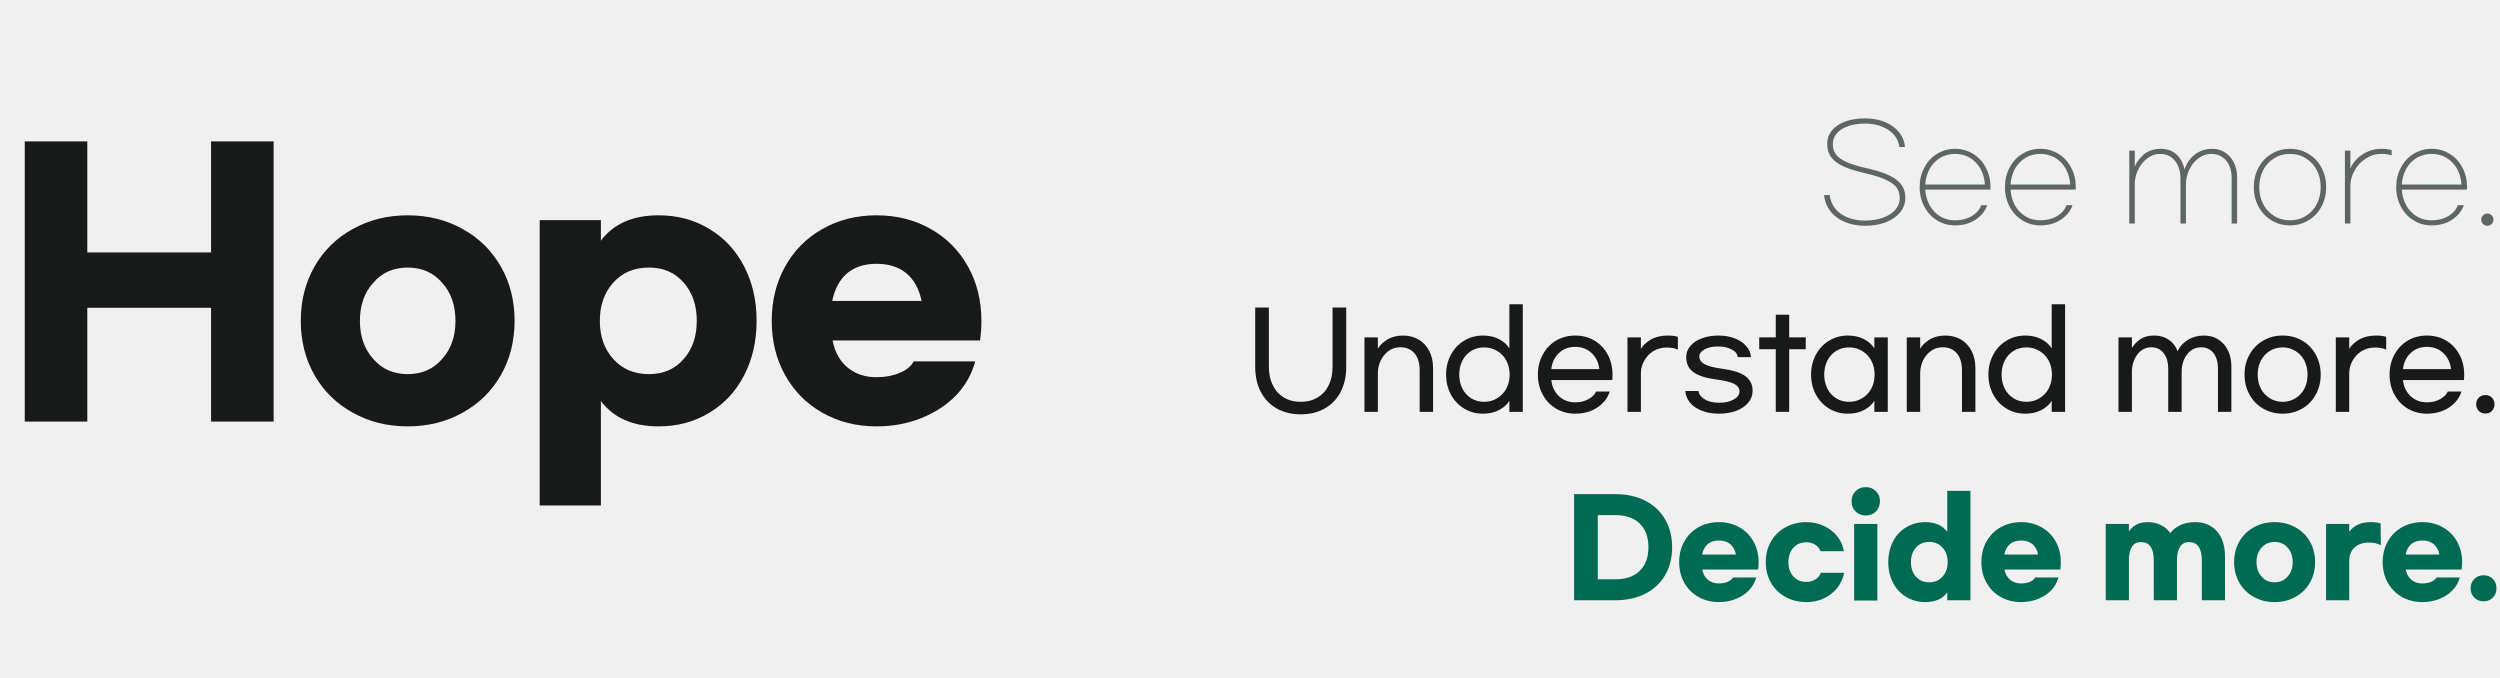
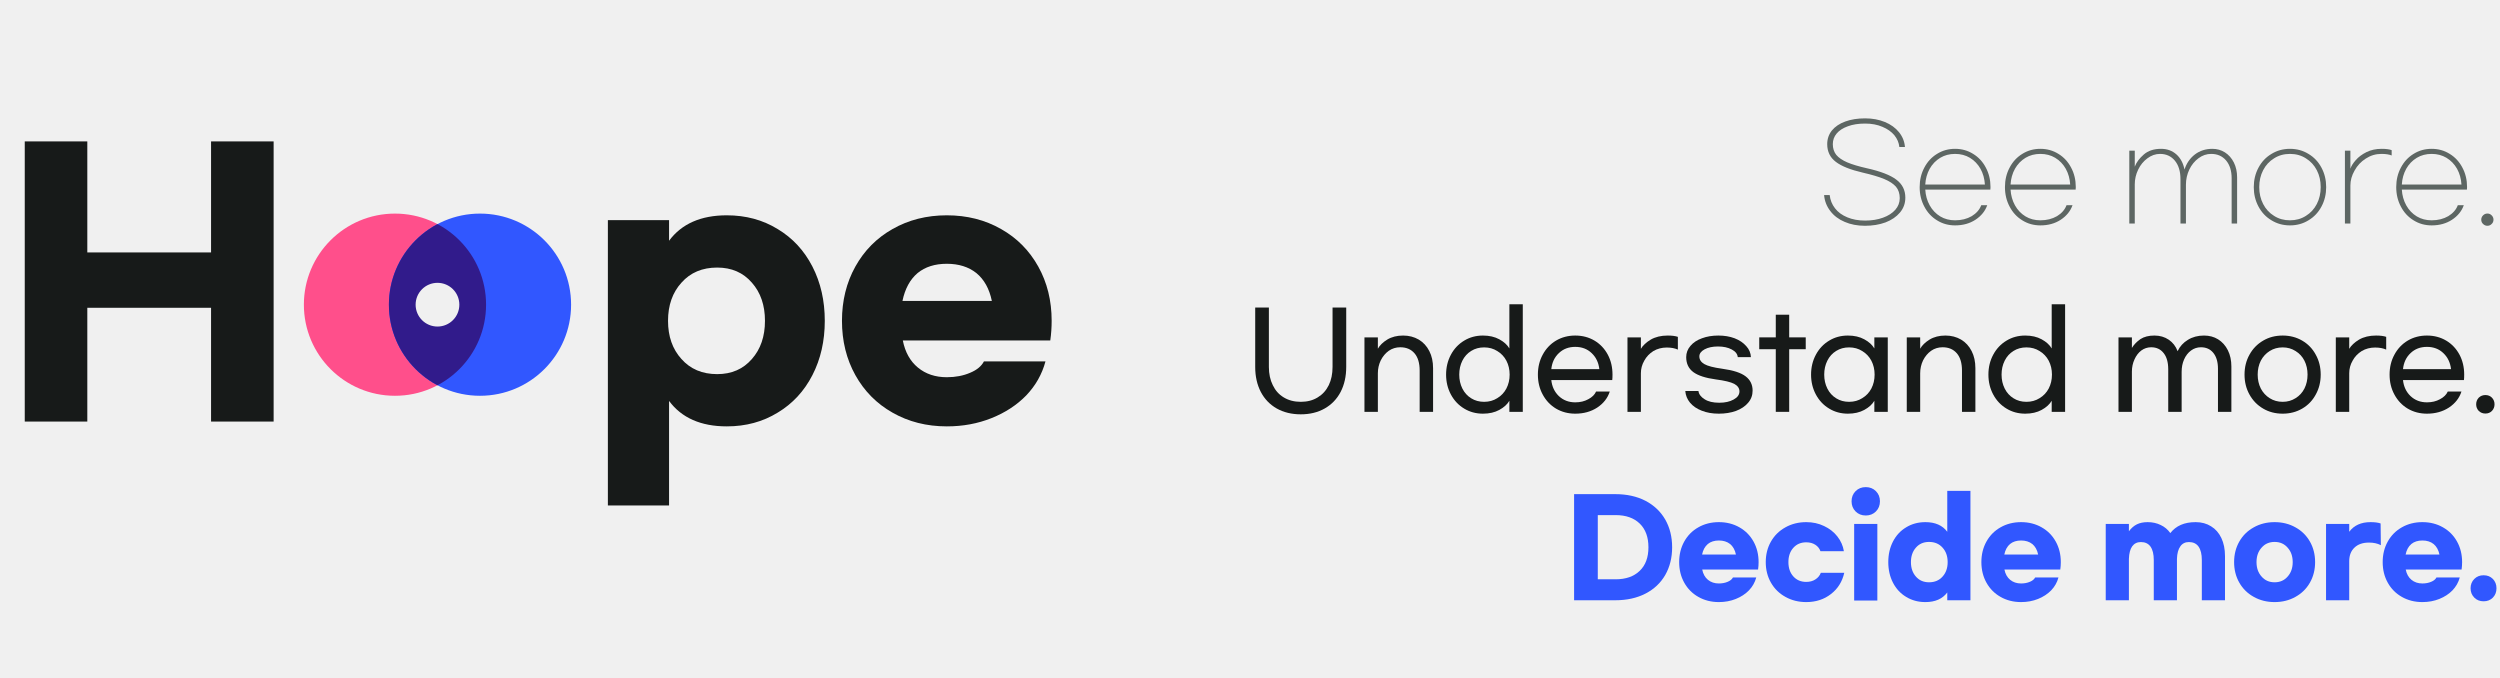
<svg xmlns="http://www.w3.org/2000/svg" width="960" height="260" viewBox="0 0 960 260" role="img" aria-labelledby="title desc">
  <defs>
    <path id="bold-H" d="M796 725V-90H614V241H254V-90H72V725H254V402H614V725Z" />
-     <path id="bold-o" d="M659 203Q659 115 619 45Q579 -25 508 -64Q437 -104 348 -104Q259 -104 188 -64Q117 -25 77 45Q37 115 37 203Q37 291 77 361Q117 431 188 470Q259 510 348 510Q437 510 508 470Q579 431 619 361Q659 291 659 203ZM209 203Q209 135 248 92Q286 48 348 48Q410 48 448 92Q487 135 487 203Q487 271 448 314Q410 358 348 358Q286 358 248 314Q209 271 209 203Z" />
    <path id="bold-p" d="M67 496H245V436Q300 510 413 510Q496 510 561 470Q626 431 662 361Q698 291 698 203Q698 115 662 45Q626 -25 561 -64Q496 -104 413 -104Q300 -104 245 -30V-334H67ZM524 203Q524 271 486 314Q448 358 385 358Q320 358 281 314Q242 271 242 203Q242 135 281 92Q320 48 385 48Q448 48 486 92Q524 135 524 203Z" />
    <path id="bold-e" d="M37 203Q37 291 76 361Q115 431 184 470Q254 510 342 510Q430 510 500 470Q569 431 608 361Q647 291 647 203Q647 174 643 146H214Q224 95 258 67Q292 39 342 39Q380 39 410 52Q439 64 450 85H629Q614 29 573 -14Q532 -56 472 -80Q412 -104 342 -104Q254 -104 184 -64Q115 -25 76 45Q37 115 37 203ZM473 261Q462 314 428 342Q394 369 342 369Q290 369 257 342Q224 314 213 261Z" />
    <path id="light-S" d="M681 511H638Q633 560 600 601Q566 642 508 666Q450 691 375 691Q298 691 242 670Q186 650 156 614Q127 579 127 533Q127 484 154 450Q182 417 238 393Q295 369 388 348Q545 313 614 261Q684 209 684 122Q684 57 643 8Q602 -41 532 -68Q461 -94 374 -94Q287 -94 218 -64Q149 -35 108 19Q66 73 60 142H103Q109 85 144 40Q178 -4 238 -29Q298 -54 375 -54Q452 -54 512 -32Q573 -10 607 29Q641 68 641 118Q641 171 612 206Q582 240 522 265Q462 290 358 314Q215 347 150 397Q84 447 84 533Q84 593 120 638Q157 683 223 707Q289 731 375 731Q459 731 527 703Q595 675 636 624Q676 574 681 511Z" />
    <path id="light-e" d="M62 203Q62 286 98 353Q133 420 195 458Q257 497 334 497Q411 497 473 458Q535 420 570 353Q606 286 606 203Q606 189 605 184H105Q109 117 139 63Q169 9 220 -22Q270 -52 334 -52Q407 -52 462 -20Q516 13 535 64H581Q557 -4 490 -48Q424 -91 334 -91Q257 -91 195 -52Q133 -14 98 53Q62 120 62 203ZM563 223Q559 290 529 344Q499 397 448 428Q398 458 334 458Q270 458 220 428Q169 397 139 344Q109 290 105 223Z" />
    <path id="light-m" d="M92 483H134V360Q153 410 204 454Q254 497 336 497Q406 497 454 454Q501 412 516 338Q539 410 596 454Q653 497 730 497Q783 497 826 470Q870 442 895 392Q920 342 920 278V-77H878V271Q878 357 835 408Q792 458 721 458Q668 458 624 425Q579 392 553 338Q527 283 527 222V-77H485V264Q485 354 442 406Q399 458 328 458Q276 458 231 424Q186 391 160 337Q134 283 134 224V-77H92Z" />
    <path id="light-o" d="M618 203Q618 121 582 54Q546 -14 482 -52Q419 -91 340 -91Q261 -91 198 -52Q134 -14 98 54Q62 121 62 203Q62 285 98 352Q134 420 198 458Q261 497 340 497Q419 497 482 458Q546 420 582 352Q618 285 618 203ZM104 203Q104 131 134 73Q164 15 218 -18Q271 -52 340 -52Q409 -52 462 -18Q516 15 546 73Q576 131 576 203Q576 275 546 333Q516 391 462 424Q409 458 340 458Q271 458 218 424Q164 391 134 333Q104 275 104 203Z" />
    <path id="light-r" d="M92 483H134V344Q144 375 175 410Q206 446 258 472Q309 497 374 497Q423 497 451 487V446Q422 458 372 458Q307 458 252 422Q197 387 166 330Q134 274 134 215V-77H92Z" />
    <path id="light-period" d="M154 -47Q154 -67 140 -80Q127 -94 107 -94Q88 -94 74 -80Q60 -67 60 -47Q60 -28 74 -14Q88 0 107 0Q127 0 140 -14Q154 -28 154 -47Z" />
    <path id="medium-U" d="M180 718V262Q180 182 210 122Q239 61 294 28Q350 -6 425 -6Q500 -6 555 28Q610 61 640 122Q669 182 669 262V718H774V262Q774 153 731 70Q688 -12 609 -57Q530 -102 425 -102Q320 -102 240 -57Q161 -12 118 70Q75 153 75 262V718Z" />
    <path id="medium-n" d="M184 489V402Q206 441 256 472Q307 503 378 503Q445 503 498 472Q550 441 579 384Q608 328 608 252V-83H505V234Q505 320 466 366Q426 413 356 413Q307 413 268 386Q229 358 206 312Q184 266 184 213V-83H81V489Z" />
    <path id="medium-d" d="M51 203Q51 287 88 356Q125 425 190 464Q254 503 334 503Q407 503 460 474Q513 445 537 404V743H640V-83H537V2Q513 -39 460 -68Q407 -97 334 -97Q254 -97 190 -58Q125 -19 88 50Q51 119 51 203ZM539 203Q539 262 514 310Q489 357 444 384Q400 412 343 412Q287 412 244 385Q200 358 176 310Q152 262 152 203Q152 144 176 96Q200 48 244 21Q287 -6 343 -6Q400 -6 444 22Q489 49 514 96Q539 144 539 203Z" />
    <path id="medium-e" d="M51 203Q51 288 88 356Q125 425 190 464Q256 503 338 503Q420 503 486 464Q551 425 588 356Q624 288 624 203Q624 175 622 161H154Q162 86 212 38Q263 -10 338 -10Q395 -10 438 14Q482 37 498 73H603Q579 -2 507 -50Q435 -97 338 -97Q256 -97 190 -58Q125 -19 88 50Q51 118 51 203ZM338 416Q262 416 212 368Q162 321 154 245H523Q514 321 464 368Q414 416 338 416Z" />
    <path id="medium-r" d="M184 489V401Q207 440 260 472Q314 503 390 503Q439 503 468 493V395Q433 411 383 411Q326 411 280 384Q235 356 210 310Q184 265 184 213V-83H81V489Z" />
    <path id="medium-s" d="M556 337H455Q452 373 409 396Q366 419 303 419Q241 419 200 397Q160 375 160 343Q160 306 198 284Q235 262 336 248Q461 231 515 190Q569 149 569 80Q569 26 534 -14Q500 -54 441 -76Q382 -97 310 -97Q235 -97 178 -74Q121 -52 88 -12Q56 27 52 77H153Q158 40 200 14Q241 -13 313 -13Q380 -13 424 12Q468 36 468 74Q468 110 428 132Q387 153 287 166Q169 182 114 222Q59 263 59 337Q59 386 92 424Q124 462 180 482Q236 503 306 503Q375 503 431 482Q487 460 520 422Q554 385 556 337Z" />
    <path id="medium-t" d="M381 398H254V-83H151V398H24V489H151V663H254V489H381Z" />
    <path id="medium-a" d="M51 203Q51 287 88 356Q125 425 190 464Q254 503 334 503Q407 503 460 474Q513 445 537 404V489H640V-83H537V2Q513 -39 460 -68Q407 -97 334 -97Q254 -97 190 -58Q125 -19 88 50Q51 119 51 203ZM539 203Q539 262 514 310Q489 357 444 384Q400 412 343 412Q287 412 244 385Q200 358 176 310Q152 262 152 203Q152 144 176 96Q200 48 244 21Q287 -6 343 -6Q400 -6 444 22Q489 49 514 96Q539 144 539 203Z" />
    <path id="medium-m" d="M184 489V408Q209 448 250 476Q292 503 357 503Q420 503 467 471Q514 439 535 383Q561 438 614 470Q667 503 738 503Q799 503 846 474Q894 444 921 390Q948 336 948 265V-83H845V248Q845 325 810 369Q775 413 714 413Q672 413 638 388Q604 363 585 320Q566 277 566 225V-83H463V244Q463 324 428 368Q393 413 332 413Q290 413 256 388Q223 363 204 320Q184 277 184 226V-83H81V489Z" />
    <path id="medium-o" d="M636 203Q636 118 598 50Q561 -19 494 -58Q427 -97 344 -97Q260 -97 194 -58Q127 -19 89 50Q51 118 51 203Q51 288 89 356Q127 425 194 464Q260 503 344 503Q427 503 494 464Q561 425 598 356Q636 288 636 203ZM152 203Q152 144 176 96Q201 49 244 22Q288 -6 344 -6Q399 -6 443 22Q487 49 511 96Q535 144 535 203Q535 262 511 310Q487 357 443 384Q399 412 344 412Q288 412 244 384Q201 357 176 310Q152 262 152 203Z" />
    <path id="medium-period" d="M58 -25Q58 5 78 26Q99 46 129 46Q159 46 179 26Q199 5 199 -25Q199 -55 179 -76Q159 -96 129 -96Q99 -96 78 -76Q58 -55 58 -25Z" />
    <path id="bold-D" d="M72 725H388Q521 725 620 674Q719 622 772 530Q825 437 825 317Q825 197 772 104Q719 12 620 -39Q521 -90 388 -90H72ZM391 71Q509 71 576 136Q643 200 643 317Q643 434 576 499Q509 564 391 564H254V71Z" />
    <path id="bold-c" d="M348 -104Q259 -104 188 -64Q117 -25 77 45Q37 115 37 203Q37 291 77 361Q117 431 188 470Q259 510 348 510Q423 510 485 480Q547 451 587 400Q627 349 637 287H457Q446 318 418 336Q389 355 348 355Q286 355 248 312Q211 270 211 203Q211 136 248 94Q286 51 348 51Q389 51 418 70Q448 89 460 121H640Q617 19 538 -42Q459 -104 348 -104Z" />
    <path id="bold-i" d="M265 670Q265 623 234 592Q203 561 156 561Q109 561 78 592Q47 623 47 670Q47 717 78 748Q109 779 156 779Q203 779 234 748Q265 717 265 670ZM245 -92H67V496H245Z" />
    <path id="bold-d" d="M37 203Q37 291 73 361Q109 431 174 470Q239 510 322 510Q435 510 490 436V750H668V-90H490V-30Q435 -104 322 -104Q239 -104 174 -64Q109 -25 73 45Q37 115 37 203ZM493 203Q493 271 454 314Q415 358 350 358Q287 358 249 314Q211 271 211 203Q211 135 249 92Q287 48 350 48Q415 48 454 92Q493 135 493 203Z" />
    <path id="bold-m" d="M67 496H245V440Q272 476 306 493Q341 510 389 510Q444 510 489 488Q534 467 563 426Q596 468 644 489Q692 510 758 510Q825 510 876 478Q927 447 955 388Q983 329 983 249V-90H805V219Q805 286 780 322Q755 357 706 357Q663 357 640 324Q616 291 614 228V-90H436V219Q436 286 411 322Q386 357 337 357Q294 357 270 324Q247 291 245 228V-90H67Z" />
+     <path id="bold-o" d="M659 203Q659 115 619 45Q579 -25 508 -64Q437 -104 348 -104Q259 -104 188 -64Q117 -25 77 45Q37 115 37 203Q37 291 77 361Q117 431 188 470Q259 510 348 510Q437 510 508 470Q579 431 619 361Q659 291 659 203ZM209 203Q209 135 248 92Q286 48 348 48Q410 48 448 92Q487 135 487 203Q487 271 448 314Q410 358 348 358Q286 358 248 314Q209 271 209 203Z" />
    <path id="bold-r" d="M67 496H245V436Q300 510 409 510Q457 510 486 500L488 333Q450 353 397 353Q326 353 286 315Q245 277 245 210V-90H67Z" />
    <path id="bold-period" d="M246 2Q246 -41 218 -70Q190 -98 147 -98Q104 -98 76 -70Q47 -41 47 2Q47 45 76 74Q104 102 147 102Q190 102 218 74Q246 45 246 2Z" />
  </defs>
  <g transform="translate(0 150) scale(0.132 -0.132)" fill="#171a19">
    <use href="#bold-H" x="0" />
-     <use href="#bold-o" x="838" />
-     <use href="#bold-p" x="1503" />
-     <use href="#bold-e" x="2208" />
+   </g>
+   <g transform="translate(116.69 117) scale(2.332) translate(-10 -32)">
+     <defs>
+       <clipPath id="hero-light-overlap">
+         <circle cx="25" cy="32" r="15" />
+       </clipPath>
+       <mask id="hero-light-point" maskUnits="userSpaceOnUse" x="0" y="0" width="64" height="64">
+         <rect width="64" height="64" fill="#fff" />
+         <circle cx="32" cy="32" r="3.6" fill="#000" />
+       </mask>
+     </defs>
+     <g mask="url(#hero-light-point)">
+       <circle cx="25" cy="32" r="15" fill="#ff4f8b" />
+       <circle cx="39" cy="32" r="15" fill="#3157ff" />
+       <circle cx="39" cy="32" r="15" fill="#311b8b" clip-path="url(#hero-light-overlap)" />
+     </g>
+   </g>
+   <g transform="translate(224.58 150) scale(0.132 -0.132)" fill="#171a19">
+     <use href="#bold-p" x="0" />
+     <use href="#bold-e" x="711" />
  </g>
  <g transform="translate(697.45 82) scale(0.05 -0.05)" fill="#5d6663">
    <use href="#light-S" x="0" />
    <use href="#light-e" x="732" />
    <use href="#light-e" x="1387" />
    <use href="#light-m" x="2312" />
    <use href="#light-o" x="3298" />
    <use href="#light-r" x="3968" />
    <use href="#light-e" x="4392" />
    <use href="#light-period" x="5047" />
  </g>
  <g transform="translate(478.25 154) scale(0.05 -0.05)" fill="#171a19">
    <use href="#medium-U" x="0" />
    <use href="#medium-n" x="833" />
    <use href="#medium-d" x="1490" />
    <use href="#medium-e" x="2195" />
    <use href="#medium-r" x="2853" />
    <use href="#medium-s" x="3326" />
    <use href="#medium-t" x="3922" />
    <use href="#medium-a" x="4293" />
    <use href="#medium-n" x="4998" />
    <use href="#medium-d" x="5655" />
    <use href="#medium-m" x="6624" />
    <use href="#medium-o" x="7622" />
    <use href="#medium-r" x="8293" />
    <use href="#medium-e" x="8736" />
    <use href="#medium-period" x="9394" />
  </g>
-   <g transform="translate(600.85 226) scale(0.05 -0.05)" fill="#006b52">
+   <g transform="translate(600.85 226) scale(0.05 -0.05)" fill="#3157ff">
    <use href="#bold-D" x="0" />
    <use href="#bold-e" x="842" />
    <use href="#bold-c" x="1507" />
    <use href="#bold-i" x="2156" />
    <use href="#bold-d" x="2448" />
    <use href="#bold-e" x="3163" />
    <use href="#bold-m" x="4088" />
    <use href="#bold-o" x="5104" />
    <use href="#bold-r" x="5780" />
    <use href="#bold-e" x="6245" />
    <use href="#bold-period" x="6910" />
  </g>
</svg>
